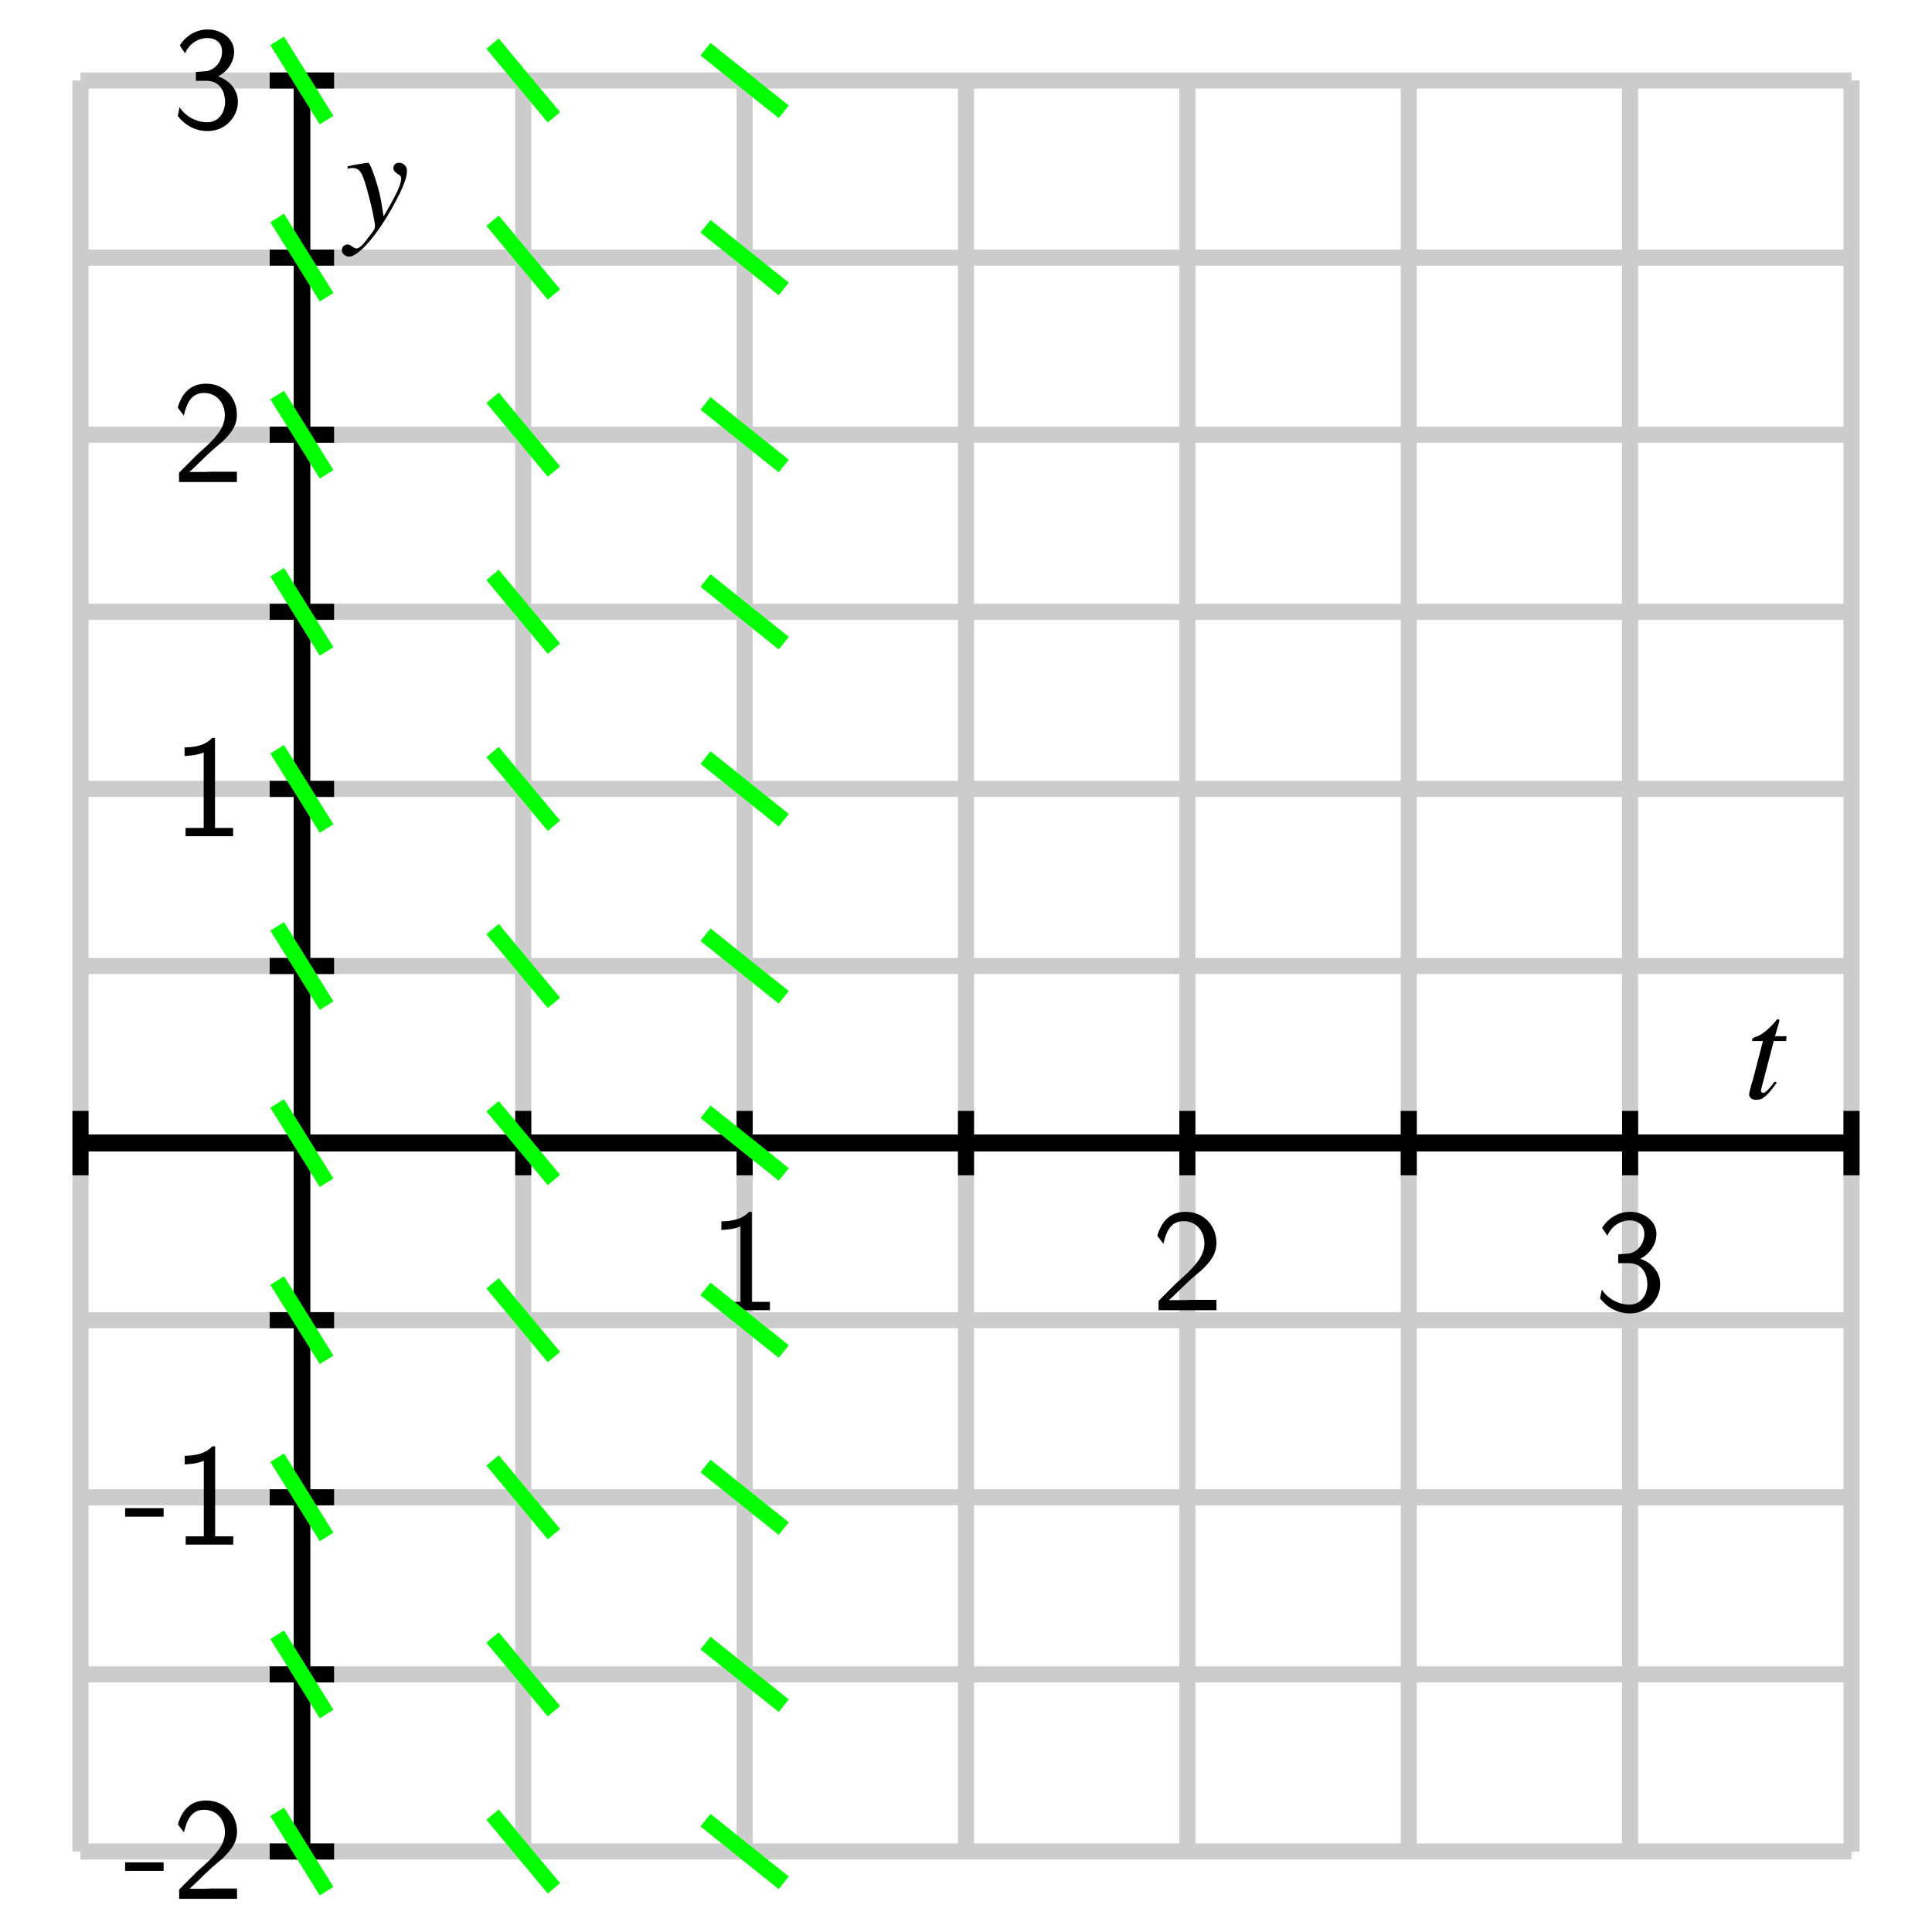
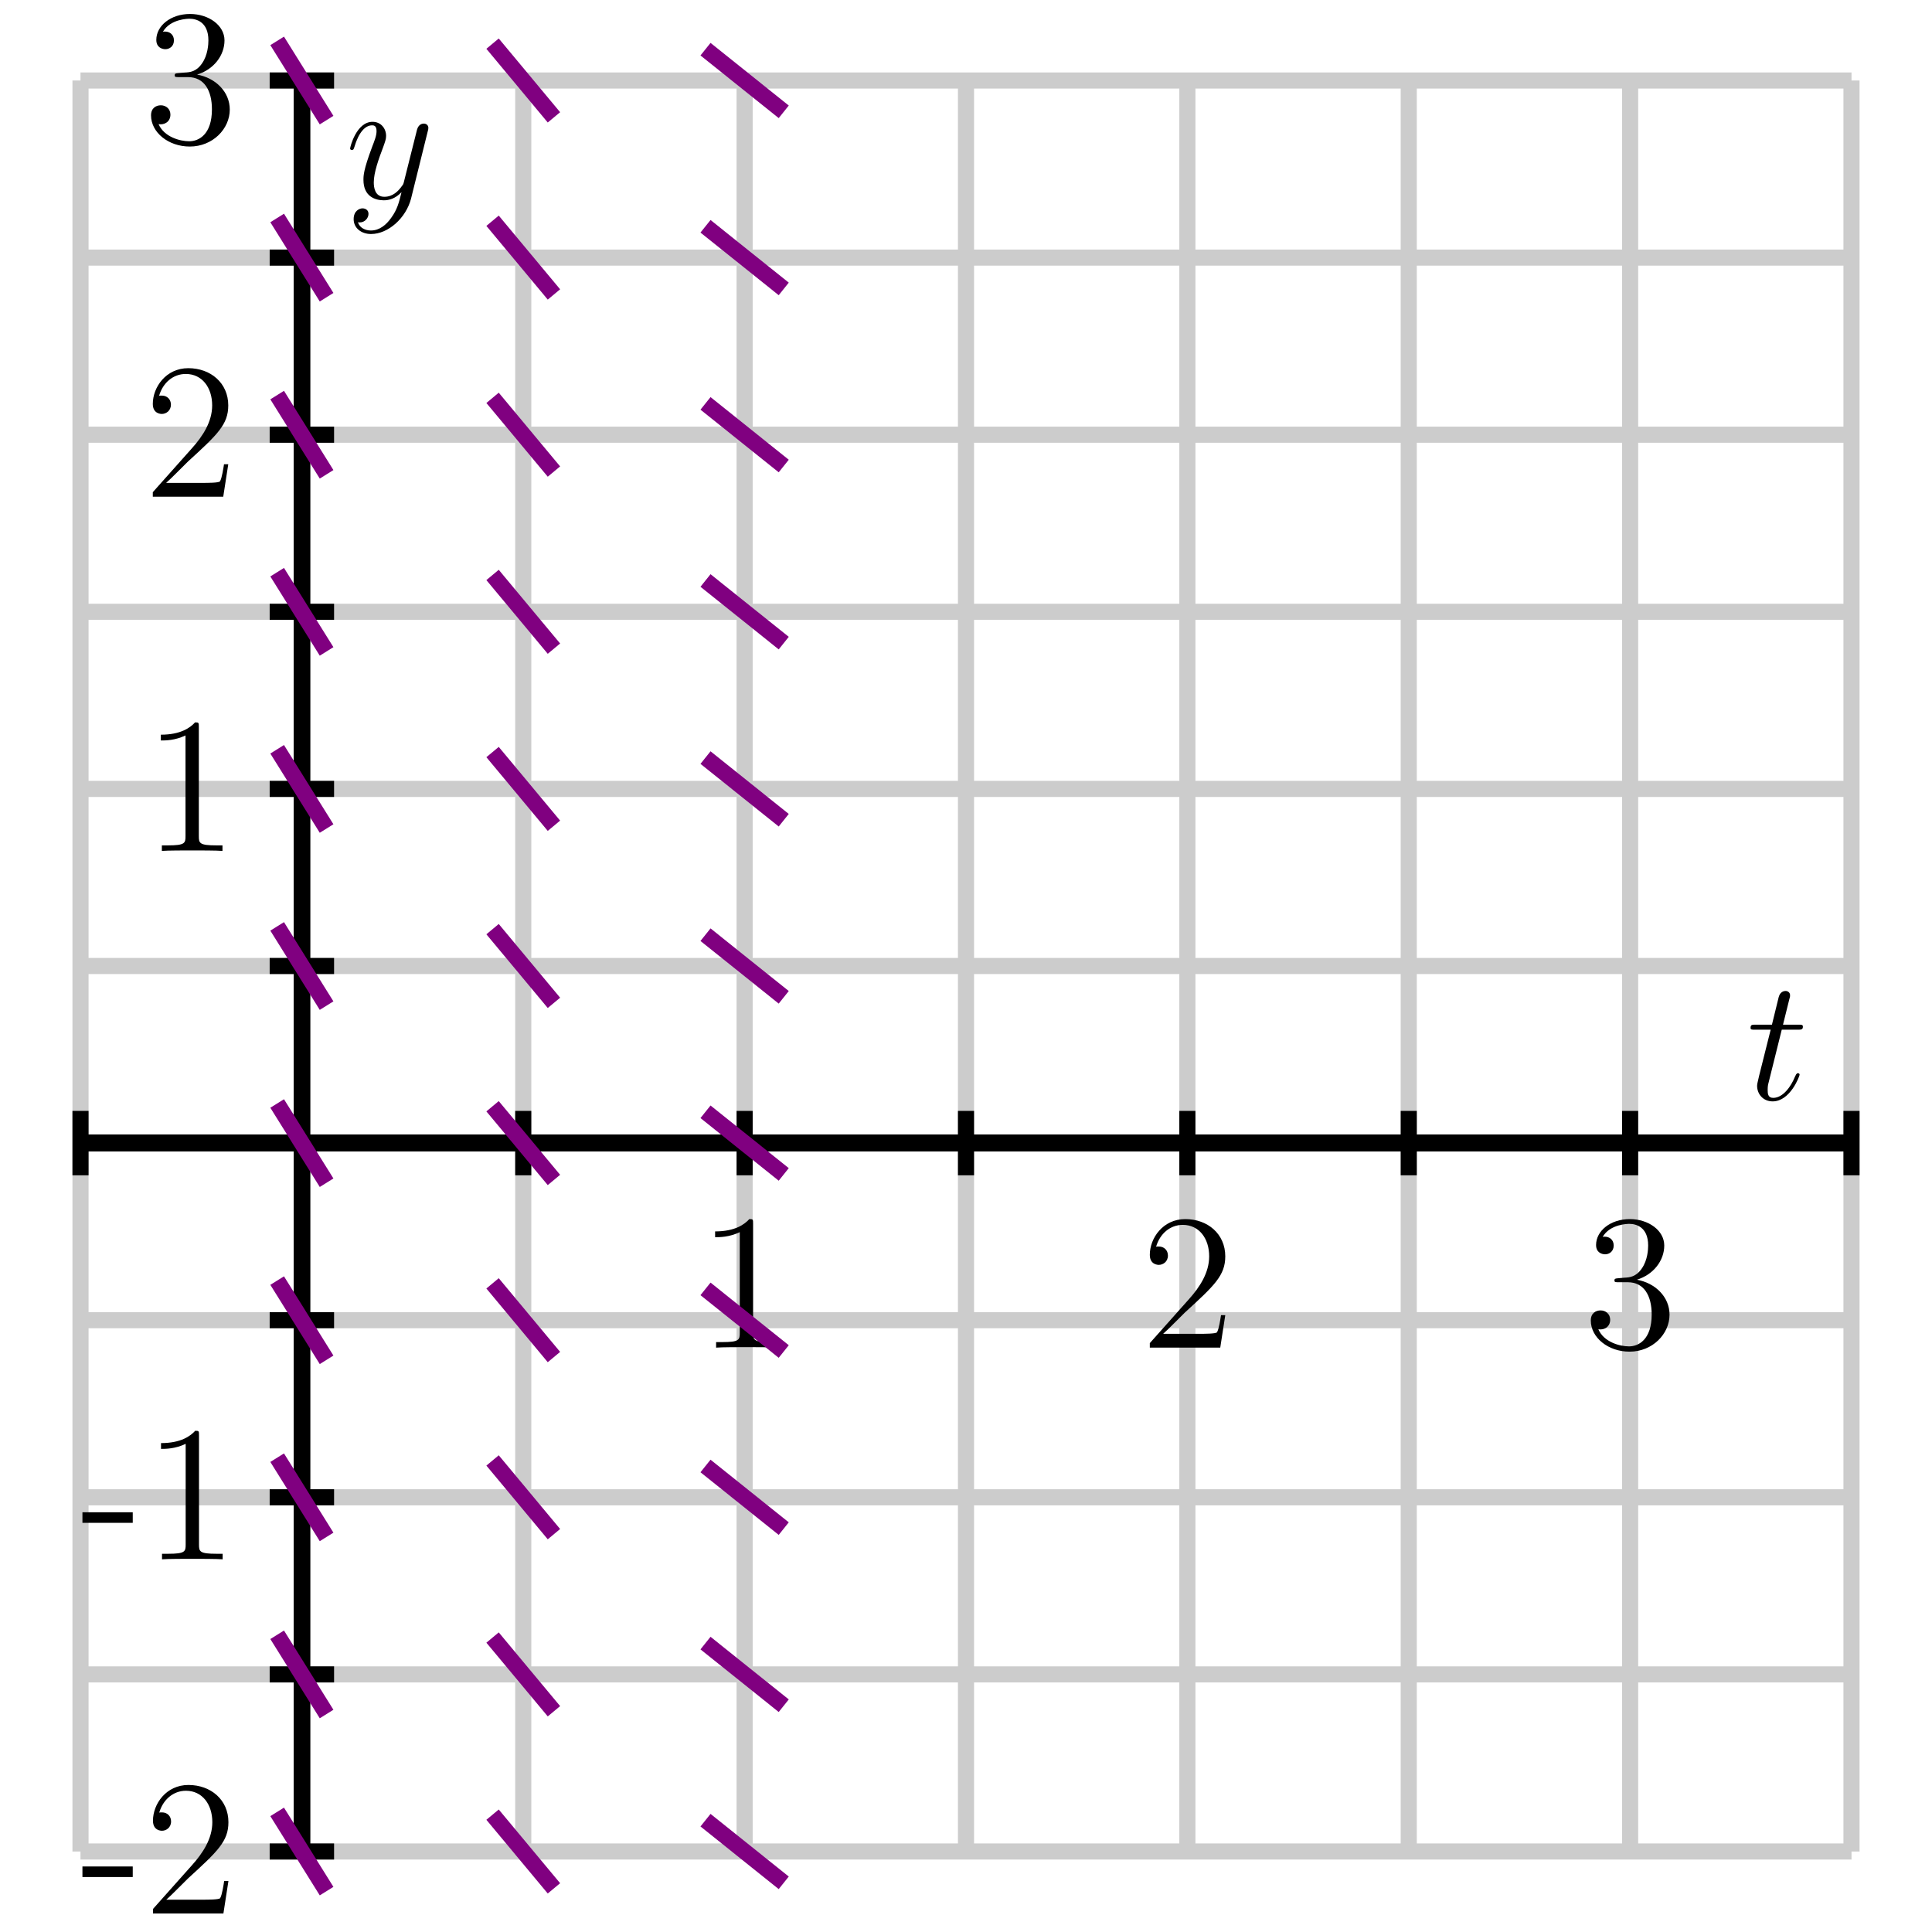
<svg xmlns="http://www.w3.org/2000/svg" xmlns:xlink="http://www.w3.org/1999/xlink" width="120pt" height="120pt" viewBox="0 0 120 120" version="1.1">
  <defs>
    <g>
      <symbol overflow="visible" id="glyph0-0">
        <path style="stroke:none;" d="" />
      </symbol>
      <symbol overflow="visible" id="glyph0-1">
-         <path style="stroke:none;" d="M 2.688 -6.109 L 2.516 -6.109 C 1.984 -5.547 1.234 -5.531 0.797 -5.516 L 0.797 -4.984 C 1.094 -5 1.531 -5.016 1.984 -5.203 L 1.984 -0.516 L 0.859 -0.516 L 0.859 0 L 3.812 0 L 3.812 -0.516 L 2.688 -0.516 Z M 2.688 -6.109 " />
+         <path style="stroke:none;" d="M 3.453 -7.688 C 3.453 -7.969 3.453 -7.984 3.219 -7.984 C 2.922 -7.656 2.328 -7.219 1.094 -7.219 L 1.094 -6.859 C 1.375 -6.859 1.969 -6.859 2.625 -7.172 L 2.625 -0.922 C 2.625 -0.484 2.594 -0.344 1.531 -0.344 L 1.156 -0.344 L 1.156 0 C 1.484 -0.031 2.656 -0.031 3.047 -0.031 C 3.438 -0.031 4.594 -0.031 4.922 0 L 4.922 -0.344 L 4.547 -0.344 C 3.484 -0.344 3.453 -0.484 3.453 -0.922 Z M 3.453 -7.688 " />
      </symbol>
      <symbol overflow="visible" id="glyph0-2">
-         <path style="stroke:none;" d="M 1.562 -1.688 L 0.453 -0.578 L 0.453 0 L 4.047 0 L 4.047 -0.641 L 2.406 -0.641 C 2.297 -0.641 2.188 -0.625 2.078 -0.625 L 1.094 -0.625 C 1.391 -0.875 2.062 -1.562 2.344 -1.812 C 2.516 -1.984 2.984 -2.359 3.156 -2.516 C 3.562 -2.922 4.047 -3.406 4.047 -4.172 C 4.047 -5.203 3.312 -6.109 2.125 -6.109 C 1.094 -6.109 0.594 -5.406 0.375 -4.625 C 0.484 -4.469 0.531 -4.422 0.547 -4.391 C 0.562 -4.375 0.656 -4.25 0.75 -4.125 C 0.922 -4.828 1.172 -5.531 2 -5.531 C 2.844 -5.531 3.297 -4.844 3.297 -4.156 C 3.297 -3.391 2.797 -2.875 2.266 -2.328 Z M 1.562 -1.688 " />
+         <path style="stroke:none;" d="M 5.281 -2.016 L 5.016 -2.016 C 4.984 -1.812 4.891 -1.156 4.766 -0.953 C 4.688 -0.859 4 -0.859 3.641 -0.859 L 1.422 -0.859 C 1.734 -1.125 2.469 -1.891 2.781 -2.188 C 4.609 -3.859 5.281 -4.484 5.281 -5.672 C 5.281 -7.062 4.188 -7.984 2.797 -7.984 C 1.406 -7.984 0.594 -6.797 0.594 -5.766 C 0.594 -5.141 1.109 -5.141 1.156 -5.141 C 1.406 -5.141 1.719 -5.328 1.719 -5.719 C 1.719 -6.047 1.484 -6.281 1.156 -6.281 C 1.047 -6.281 1.016 -6.281 0.984 -6.266 C 1.219 -7.078 1.859 -7.625 2.641 -7.625 C 3.656 -7.625 4.281 -6.781 4.281 -5.672 C 4.281 -4.656 3.703 -3.766 3.016 -3 L 0.594 -0.281 L 0.594 0 L 4.969 0 Z M 5.281 -2.016 " />
      </symbol>
      <symbol overflow="visible" id="glyph0-3">
-         <path style="stroke:none;" d="M 0.828 -4.625 C 1.094 -5.25 1.672 -5.578 2.219 -5.578 C 2.688 -5.578 3.125 -5.312 3.125 -4.734 C 3.125 -4.188 2.766 -3.656 2.219 -3.531 C 2.156 -3.516 2.141 -3.516 1.5 -3.469 L 1.5 -2.922 L 2.141 -2.922 C 3.109 -2.922 3.312 -2.078 3.312 -1.625 C 3.312 -0.922 2.891 -0.344 2.203 -0.344 C 1.578 -0.344 0.875 -0.672 0.484 -1.281 L 0.375 -0.734 C 1.031 0.109 1.859 0.203 2.219 0.203 C 3.328 0.203 4.109 -0.672 4.109 -1.625 C 4.109 -2.438 3.484 -3 2.875 -3.188 C 3.562 -3.562 3.875 -4.172 3.875 -4.734 C 3.875 -5.516 3.125 -6.109 2.234 -6.109 C 1.531 -6.109 0.875 -5.734 0.5 -5.109 Z M 0.828 -4.625 " />
+         <path style="stroke:none;" d="M 2.203 -4.312 C 2 -4.297 1.953 -4.281 1.953 -4.172 C 1.953 -4.062 2.016 -4.062 2.234 -4.062 L 2.781 -4.062 C 3.797 -4.062 4.266 -3.219 4.266 -2.062 C 4.266 -0.484 3.438 -0.078 2.859 -0.078 C 2.281 -0.078 1.297 -0.344 0.953 -1.141 C 1.328 -1.078 1.688 -1.297 1.688 -1.734 C 1.688 -2.078 1.422 -2.312 1.094 -2.312 C 0.797 -2.312 0.484 -2.141 0.484 -1.688 C 0.484 -0.625 1.562 0.25 2.891 0.25 C 4.312 0.25 5.375 -0.844 5.375 -2.047 C 5.375 -3.156 4.484 -4.016 3.344 -4.219 C 4.375 -4.531 5.047 -5.406 5.047 -6.344 C 5.047 -7.281 4.062 -7.984 2.906 -7.984 C 1.703 -7.984 0.812 -7.25 0.812 -6.375 C 0.812 -5.891 1.188 -5.797 1.375 -5.797 C 1.625 -5.797 1.906 -5.969 1.906 -6.344 C 1.906 -6.719 1.625 -6.891 1.359 -6.891 C 1.281 -6.891 1.266 -6.891 1.219 -6.875 C 1.688 -7.688 2.812 -7.688 2.875 -7.688 C 3.266 -7.688 4.047 -7.516 4.047 -6.344 C 4.047 -6.109 4.016 -5.438 3.656 -4.922 C 3.297 -4.391 2.891 -4.359 2.562 -4.344 Z M 2.203 -4.312 " />
      </symbol>
      <symbol overflow="visible" id="glyph0-4">
-         <path style="stroke:none;" d="M 2.484 -1.734 L 2.484 -2.266 L 0.094 -2.266 L 0.094 -1.734 Z M 2.484 -1.734 " />
+         <path style="stroke:none;" d="M 3.25 -2.266 L 3.25 -2.922 L 0.125 -2.922 L 0.125 -2.266 Z M 3.25 -2.266 " />
      </symbol>
      <symbol overflow="visible" id="glyph1-0">
        <path style="stroke:none;" d="" />
      </symbol>
      <symbol overflow="visible" id="glyph1-1">
-         <path style="stroke:none;" d="M 2.656 -3.859 L 1.938 -3.859 L 2.203 -4.781 C 2.203 -4.797 2.203 -4.812 2.203 -4.828 C 2.203 -4.891 2.172 -4.906 2.141 -4.906 C 2.078 -4.906 2.047 -4.906 2 -4.828 C 1.641 -4.375 1.094 -3.922 0.797 -3.844 C 0.578 -3.766 0.516 -3.719 0.516 -3.625 C 0.516 -3.609 0.516 -3.594 0.516 -3.562 L 1.188 -3.562 L 0.547 -1.094 C 0.516 -1.016 0.516 -0.984 0.484 -0.906 C 0.406 -0.625 0.328 -0.312 0.328 -0.25 C 0.328 -0.047 0.516 0.094 0.766 0.094 C 1.172 0.094 1.469 -0.156 2.047 -0.984 L 1.922 -1.047 C 1.484 -0.484 1.344 -0.344 1.203 -0.344 C 1.109 -0.344 1.062 -0.406 1.062 -0.516 C 1.062 -0.531 1.062 -0.547 1.078 -0.562 L 1.859 -3.562 L 2.625 -3.562 Z M 2.656 -3.859 " />
+         <path style="stroke:none;" d="M 2.172 -4.344 L 3.156 -4.344 C 3.375 -4.344 3.484 -4.344 3.484 -4.531 C 3.484 -4.656 3.406 -4.656 3.203 -4.656 L 2.25 -4.656 L 2.641 -6.234 C 2.688 -6.375 2.688 -6.406 2.688 -6.484 C 2.688 -6.656 2.547 -6.75 2.406 -6.75 C 2.328 -6.75 2.078 -6.719 1.984 -6.375 L 1.562 -4.656 L 0.547 -4.656 C 0.328 -4.656 0.234 -4.656 0.234 -4.453 C 0.234 -4.344 0.312 -4.344 0.516 -4.344 L 1.484 -4.344 L 0.766 -1.484 C 0.688 -1.109 0.641 -1 0.641 -0.859 C 0.641 -0.359 1 0.109 1.609 0.109 C 2.703 0.109 3.281 -1.469 3.281 -1.547 C 3.281 -1.609 3.234 -1.641 3.172 -1.641 C 3.156 -1.641 3.109 -1.641 3.094 -1.594 C 3.078 -1.594 3.062 -1.578 2.984 -1.406 C 2.766 -0.859 2.266 -0.109 1.641 -0.109 C 1.312 -0.109 1.297 -0.375 1.297 -0.609 C 1.297 -0.625 1.297 -0.828 1.328 -0.953 Z M 2.172 -4.344 " />
      </symbol>
      <symbol overflow="visible" id="glyph1-2">
-         <path style="stroke:none;" d="M 0.141 -3.594 C 0.25 -3.625 0.312 -3.641 0.406 -3.641 C 0.922 -3.641 1.062 -3.406 1.469 -1.859 C 1.625 -1.281 1.844 -0.219 1.844 -0.078 C 1.844 0.078 1.797 0.219 1.656 0.375 C 1.375 0.75 1.203 0.984 1.094 1.094 C 0.906 1.281 0.797 1.359 0.688 1.359 C 0.625 1.359 0.562 1.328 0.469 1.266 C 0.328 1.156 0.234 1.109 0.141 1.109 C -0.062 1.109 -0.219 1.266 -0.219 1.453 C -0.219 1.688 -0.016 1.859 0.25 1.859 C 0.812 1.859 2 0.5 2.969 -1.281 C 3.578 -2.391 3.828 -3.031 3.828 -3.469 C 3.828 -3.75 3.609 -3.969 3.344 -3.969 C 3.125 -3.969 2.984 -3.828 2.984 -3.641 C 2.984 -3.5 3.062 -3.406 3.234 -3.281 C 3.406 -3.188 3.469 -3.109 3.469 -2.984 C 3.469 -2.625 3.141 -1.922 2.375 -0.641 L 2.203 -1.688 C 2.062 -2.484 1.562 -3.969 1.422 -3.969 L 1.391 -3.969 C 1.375 -3.953 1.344 -3.953 1.312 -3.953 C 1.219 -3.953 0.906 -3.891 0.422 -3.812 C 0.375 -3.797 0.266 -3.766 0.141 -3.75 Z M 0.141 -3.594 " />
+         <path style="stroke:none;" d="M 2.844 1.203 C 2.547 1.625 2.125 1.984 1.594 1.984 C 1.469 1.984 0.953 1.969 0.781 1.469 C 0.828 1.484 0.875 1.484 0.891 1.484 C 1.219 1.484 1.438 1.203 1.438 0.953 C 1.438 0.703 1.234 0.609 1.062 0.609 C 0.891 0.609 0.516 0.75 0.516 1.281 C 0.516 1.828 0.984 2.203 1.594 2.203 C 2.672 2.203 3.766 1.203 4.078 0.016 L 5.125 -4.203 C 5.141 -4.25 5.156 -4.312 5.156 -4.391 C 5.156 -4.547 5.031 -4.656 4.875 -4.656 C 4.766 -4.656 4.547 -4.609 4.453 -4.281 L 3.656 -1.109 C 3.609 -0.922 3.609 -0.891 3.516 -0.781 C 3.297 -0.469 2.953 -0.109 2.422 -0.109 C 1.828 -0.109 1.766 -0.703 1.766 -1 C 1.766 -1.609 2.062 -2.438 2.359 -3.219 C 2.469 -3.531 2.531 -3.688 2.531 -3.891 C 2.531 -4.344 2.219 -4.766 1.688 -4.766 C 0.688 -4.766 0.297 -3.203 0.297 -3.109 C 0.297 -3.062 0.328 -3.016 0.406 -3.016 C 0.5 -3.016 0.516 -3.062 0.562 -3.203 C 0.828 -4.109 1.234 -4.547 1.656 -4.547 C 1.75 -4.547 1.938 -4.547 1.938 -4.188 C 1.938 -3.906 1.812 -3.594 1.656 -3.188 C 1.125 -1.766 1.125 -1.422 1.125 -1.156 C 1.125 -0.125 1.859 0.109 2.391 0.109 C 2.703 0.109 3.094 0.016 3.484 -0.391 L 3.484 -0.375 C 3.328 0.266 3.219 0.688 2.844 1.203 Z M 2.844 1.203 " />
      </symbol>
    </g>
  </defs>
  <g id="surface1">
    <path style="fill:none;stroke-width:10;stroke-linecap:butt;stroke-linejoin:miter;stroke:rgb(80.077%,80.077%,80.077%);stroke-opacity:1;stroke-miterlimit:10;" d="M 50 50 L 50 1150 M 187.5 50 L 187.5 1150 M 325 50 L 325 1150 M 462.5 50 L 462.5 1150 M 600 50 L 600 1150 M 737.5 50 L 737.5 1150 M 875 50 L 875 1150 M 1012.5 50 L 1012.5 1150 M 1150 50 L 1150 1150 M 50 50 L 1150 50 M 50 160 L 1150 160 M 50 270 L 1150 270 M 50 380 L 1150 380 M 50 490 L 1150 490 M 50 600 L 1150 600 M 50 710 L 1150 710 M 50 820 L 1150 820 M 50 930 L 1150 930 M 50 1040 L 1150 1040 M 50 1150 L 1150 1150 " transform="matrix(0.1,0,0,-0.1,0,120)" />
    <path style="fill:none;stroke-width:10;stroke-linecap:butt;stroke-linejoin:miter;stroke:rgb(0%,0%,0%);stroke-opacity:1;stroke-miterlimit:10;" d="M 50 490 L 1150 490 M 187.5 50 L 187.5 1150 " transform="matrix(0.1,0,0,-0.1,0,120)" />
    <path style="fill:none;stroke-width:10;stroke-linecap:butt;stroke-linejoin:miter;stroke:rgb(0%,0%,0%);stroke-opacity:1;stroke-miterlimit:10;" d="M 50 490 L 1150 490 M 187.5 50 L 187.5 1150 M 50 470 L 50 510 " transform="matrix(0.1,0,0,-0.1,0,120)" />
    <path style="fill:none;stroke-width:10;stroke-linecap:butt;stroke-linejoin:miter;stroke:rgb(0%,0%,0%);stroke-opacity:1;stroke-miterlimit:10;" d="M 50 490 L 1150 490 M 187.5 50 L 187.5 1150 M 187.5 470 L 187.5 510 " transform="matrix(0.1,0,0,-0.1,0,120)" />
    <path style="fill:none;stroke-width:10;stroke-linecap:butt;stroke-linejoin:miter;stroke:rgb(0%,0%,0%);stroke-opacity:1;stroke-miterlimit:10;" d="M 50 490 L 1150 490 M 187.5 50 L 187.5 1150 M 325 470 L 325 510 " transform="matrix(0.1,0,0,-0.1,0,120)" />
    <path style="fill:none;stroke-width:10;stroke-linecap:butt;stroke-linejoin:miter;stroke:rgb(0%,0%,0%);stroke-opacity:1;stroke-miterlimit:10;" d="M 50 490 L 1150 490 M 187.5 50 L 187.5 1150 M 462.5 470 L 462.5 510 " transform="matrix(0.1,0,0,-0.1,0,120)" />
    <path style="fill:none;stroke-width:10;stroke-linecap:butt;stroke-linejoin:miter;stroke:rgb(0%,0%,0%);stroke-opacity:1;stroke-miterlimit:10;" d="M 50 490 L 1150 490 M 187.5 50 L 187.5 1150 M 600 470 L 600 510 " transform="matrix(0.1,0,0,-0.1,0,120)" />
    <path style="fill:none;stroke-width:10;stroke-linecap:butt;stroke-linejoin:miter;stroke:rgb(0%,0%,0%);stroke-opacity:1;stroke-miterlimit:10;" d="M 50 490 L 1150 490 M 187.5 50 L 187.5 1150 M 737.5 470 L 737.5 510 " transform="matrix(0.1,0,0,-0.1,0,120)" />
    <path style="fill:none;stroke-width:10;stroke-linecap:butt;stroke-linejoin:miter;stroke:rgb(0%,0%,0%);stroke-opacity:1;stroke-miterlimit:10;" d="M 50 490 L 1150 490 M 187.5 50 L 187.5 1150 M 875 470 L 875 510 " transform="matrix(0.1,0,0,-0.1,0,120)" />
    <path style="fill:none;stroke-width:10;stroke-linecap:butt;stroke-linejoin:miter;stroke:rgb(0%,0%,0%);stroke-opacity:1;stroke-miterlimit:10;" d="M 50 490 L 1150 490 M 187.5 50 L 187.5 1150 M 1012.5 470 L 1012.5 510 " transform="matrix(0.1,0,0,-0.1,0,120)" />
    <path style="fill:none;stroke-width:10;stroke-linecap:butt;stroke-linejoin:miter;stroke:rgb(0%,0%,0%);stroke-opacity:1;stroke-miterlimit:10;" d="M 50 490 L 1150 490 M 187.5 50 L 187.5 1150 M 1150 470 L 1150 510 " transform="matrix(0.1,0,0,-0.1,0,120)" />
    <path style="fill:none;stroke-width:10;stroke-linecap:butt;stroke-linejoin:miter;stroke:rgb(0%,0%,0%);stroke-opacity:1;stroke-miterlimit:10;" d="M 50 490 L 1150 490 M 187.5 50 L 187.5 1150 M 167.5 50 L 207.5 50 " transform="matrix(0.1,0,0,-0.1,0,120)" />
    <path style="fill:none;stroke-width:10;stroke-linecap:butt;stroke-linejoin:miter;stroke:rgb(0%,0%,0%);stroke-opacity:1;stroke-miterlimit:10;" d="M 50 490 L 1150 490 M 187.5 50 L 187.5 1150 M 167.5 160 L 207.5 160 " transform="matrix(0.1,0,0,-0.1,0,120)" />
    <path style="fill:none;stroke-width:10;stroke-linecap:butt;stroke-linejoin:miter;stroke:rgb(0%,0%,0%);stroke-opacity:1;stroke-miterlimit:10;" d="M 50 490 L 1150 490 M 187.5 50 L 187.5 1150 M 167.5 270 L 207.5 270 " transform="matrix(0.1,0,0,-0.1,0,120)" />
    <path style="fill:none;stroke-width:10;stroke-linecap:butt;stroke-linejoin:miter;stroke:rgb(0%,0%,0%);stroke-opacity:1;stroke-miterlimit:10;" d="M 50 490 L 1150 490 M 187.5 50 L 187.5 1150 M 167.5 380 L 207.5 380 " transform="matrix(0.1,0,0,-0.1,0,120)" />
    <path style="fill:none;stroke-width:10;stroke-linecap:butt;stroke-linejoin:miter;stroke:rgb(0%,0%,0%);stroke-opacity:1;stroke-miterlimit:10;" d="M 50 490 L 1150 490 M 187.5 50 L 187.5 1150 M 167.5 490 L 207.5 490 " transform="matrix(0.1,0,0,-0.1,0,120)" />
    <path style="fill:none;stroke-width:10;stroke-linecap:butt;stroke-linejoin:miter;stroke:rgb(0%,0%,0%);stroke-opacity:1;stroke-miterlimit:10;" d="M 50 490 L 1150 490 M 187.5 50 L 187.5 1150 M 167.5 600 L 207.5 600 " transform="matrix(0.1,0,0,-0.1,0,120)" />
    <path style="fill:none;stroke-width:10;stroke-linecap:butt;stroke-linejoin:miter;stroke:rgb(0%,0%,0%);stroke-opacity:1;stroke-miterlimit:10;" d="M 50 490 L 1150 490 M 187.5 50 L 187.5 1150 M 167.5 710 L 207.5 710 " transform="matrix(0.1,0,0,-0.1,0,120)" />
    <path style="fill:none;stroke-width:10;stroke-linecap:butt;stroke-linejoin:miter;stroke:rgb(0%,0%,0%);stroke-opacity:1;stroke-miterlimit:10;" d="M 50 490 L 1150 490 M 187.5 50 L 187.5 1150 M 167.5 820 L 207.5 820 " transform="matrix(0.1,0,0,-0.1,0,120)" />
    <path style="fill:none;stroke-width:10;stroke-linecap:butt;stroke-linejoin:miter;stroke:rgb(0%,0%,0%);stroke-opacity:1;stroke-miterlimit:10;" d="M 50 490 L 1150 490 M 187.5 50 L 187.5 1150 M 167.5 930 L 207.5 930 " transform="matrix(0.1,0,0,-0.1,0,120)" />
    <path style="fill:none;stroke-width:10;stroke-linecap:butt;stroke-linejoin:miter;stroke:rgb(0%,0%,0%);stroke-opacity:1;stroke-miterlimit:10;" d="M 50 490 L 1150 490 M 187.5 50 L 187.5 1150 M 167.5 1040 L 207.5 1040 " transform="matrix(0.1,0,0,-0.1,0,120)" />
    <path style="fill:none;stroke-width:10;stroke-linecap:butt;stroke-linejoin:miter;stroke:rgb(0%,0%,0%);stroke-opacity:1;stroke-miterlimit:10;" d="M 50 490 L 1150 490 M 187.5 50 L 187.5 1150 M 167.5 1150 L 207.5 1150 " transform="matrix(0.1,0,0,-0.1,0,120)" />
    <g style="fill:rgb(0%,0%,0%);fill-opacity:1;">
-       <use xlink:href="#glyph0-1" x="44.009" y="81.378" />
+       <use xlink:href="#glyph0-1" x="43.323" y="83.704" />
    </g>
    <g style="fill:rgb(0%,0%,0%);fill-opacity:1;">
-       <use xlink:href="#glyph0-2" x="71.509" y="81.378" />
+       <use xlink:href="#glyph0-2" x="70.823" y="83.704" />
    </g>
    <g style="fill:rgb(0%,0%,0%);fill-opacity:1;">
-       <use xlink:href="#glyph0-3" x="99.009" y="81.378" />
+       <use xlink:href="#glyph0-3" x="98.323" y="83.704" />
    </g>
    <g style="fill:rgb(0%,0%,0%);fill-opacity:1;">
-       <use xlink:href="#glyph0-4" x="7.678" y="117.939" />
-       <use xlink:href="#glyph0-2" x="10.675" y="117.939" />
+       <use xlink:href="#glyph0-4" x="4.995" y="118.852" />
+       <use xlink:href="#glyph0-2" x="8.907" y="118.852" />
    </g>
    <g style="fill:rgb(0%,0%,0%);fill-opacity:1;">
-       <use xlink:href="#glyph0-4" x="7.678" y="95.939" />
-       <use xlink:href="#glyph0-1" x="10.675" y="95.939" />
+       <use xlink:href="#glyph0-4" x="4.995" y="96.852" />
+       <use xlink:href="#glyph0-1" x="8.907" y="96.852" />
    </g>
    <g style="fill:rgb(0%,0%,0%);fill-opacity:1;">
-       <use xlink:href="#glyph0-1" x="10.667" y="51.939" />
+       <use xlink:href="#glyph0-1" x="8.897" y="52.852" />
    </g>
    <g style="fill:rgb(0%,0%,0%);fill-opacity:1;">
-       <use xlink:href="#glyph0-2" x="10.667" y="29.939" />
+       <use xlink:href="#glyph0-2" x="8.897" y="30.852" />
    </g>
    <g style="fill:rgb(0%,0%,0%);fill-opacity:1;">
-       <use xlink:href="#glyph0-3" x="10.667" y="7.939" />
+       <use xlink:href="#glyph0-3" x="8.897" y="8.852" />
    </g>
    <g style="fill:rgb(0%,0%,0%);fill-opacity:1;">
-       <use xlink:href="#glyph1-1" x="108.312" y="68.221" />
+       <use xlink:href="#glyph1-1" x="108.496" y="68.3" />
    </g>
    <g style="fill:rgb(0%,0%,0%);fill-opacity:1;">
-       <use xlink:href="#glyph1-2" x="21.45" y="14.077" />
+       <use xlink:href="#glyph1-2" x="21.45" y="12.332" />
    </g>
-     <path style="fill:none;stroke-width:10;stroke-linecap:butt;stroke-linejoin:miter;stroke:rgb(0%,100%,0%);stroke-opacity:1;stroke-miterlimit:10;" d="M 172.148 74.609 L 202.852 25.391 " transform="matrix(0.1,0,0,-0.1,0,120)" />
-     <path style="fill:none;stroke-width:10;stroke-linecap:butt;stroke-linejoin:miter;stroke:rgb(0%,100%,0%);stroke-opacity:1;stroke-miterlimit:10;" d="M 172.148 184.609 L 202.852 135.391 " transform="matrix(0.1,0,0,-0.1,0,120)" />
-     <path style="fill:none;stroke-width:10;stroke-linecap:butt;stroke-linejoin:miter;stroke:rgb(0%,100%,0%);stroke-opacity:1;stroke-miterlimit:10;" d="M 172.148 294.609 L 202.852 245.391 " transform="matrix(0.1,0,0,-0.1,0,120)" />
-     <path style="fill:none;stroke-width:10;stroke-linecap:butt;stroke-linejoin:miter;stroke:rgb(0%,100%,0%);stroke-opacity:1;stroke-miterlimit:10;" d="M 172.148 404.609 L 202.852 355.391 " transform="matrix(0.1,0,0,-0.1,0,120)" />
-     <path style="fill:none;stroke-width:10;stroke-linecap:butt;stroke-linejoin:miter;stroke:rgb(0%,100%,0%);stroke-opacity:1;stroke-miterlimit:10;" d="M 172.148 514.609 L 202.852 465.391 " transform="matrix(0.1,0,0,-0.1,0,120)" />
-     <path style="fill:none;stroke-width:10;stroke-linecap:butt;stroke-linejoin:miter;stroke:rgb(0%,100%,0%);stroke-opacity:1;stroke-miterlimit:10;" d="M 172.148 624.609 L 202.852 575.391 " transform="matrix(0.1,0,0,-0.1,0,120)" />
-     <path style="fill:none;stroke-width:10;stroke-linecap:butt;stroke-linejoin:miter;stroke:rgb(0%,100%,0%);stroke-opacity:1;stroke-miterlimit:10;" d="M 172.148 734.609 L 202.852 685.391 " transform="matrix(0.1,0,0,-0.1,0,120)" />
-     <path style="fill:none;stroke-width:10;stroke-linecap:butt;stroke-linejoin:miter;stroke:rgb(0%,100%,0%);stroke-opacity:1;stroke-miterlimit:10;" d="M 172.148 844.609 L 202.852 795.391 " transform="matrix(0.1,0,0,-0.1,0,120)" />
-     <path style="fill:none;stroke-width:10;stroke-linecap:butt;stroke-linejoin:miter;stroke:rgb(0%,100%,0%);stroke-opacity:1;stroke-miterlimit:10;" d="M 172.148 954.609 L 202.852 905.391 " transform="matrix(0.1,0,0,-0.1,0,120)" />
-     <path style="fill:none;stroke-width:10;stroke-linecap:butt;stroke-linejoin:miter;stroke:rgb(0%,100%,0%);stroke-opacity:1;stroke-miterlimit:10;" d="M 172.148 1064.609 L 202.852 1015.391 " transform="matrix(0.1,0,0,-0.1,0,120)" />
-     <path style="fill:none;stroke-width:10;stroke-linecap:butt;stroke-linejoin:miter;stroke:rgb(0%,100%,0%);stroke-opacity:1;stroke-miterlimit:10;" d="M 172.148 1174.609 L 202.852 1125.391 " transform="matrix(0.1,0,0,-0.1,0,120)" />
-     <path style="fill:none;stroke-width:10;stroke-linecap:butt;stroke-linejoin:miter;stroke:rgb(0%,100%,0%);stroke-opacity:1;stroke-miterlimit:10;" d="M 305.938 72.891 L 344.062 27.109 " transform="matrix(0.1,0,0,-0.1,0,120)" />
-     <path style="fill:none;stroke-width:10;stroke-linecap:butt;stroke-linejoin:miter;stroke:rgb(0%,100%,0%);stroke-opacity:1;stroke-miterlimit:10;" d="M 305.938 182.891 L 344.062 137.109 " transform="matrix(0.1,0,0,-0.1,0,120)" />
-     <path style="fill:none;stroke-width:10;stroke-linecap:butt;stroke-linejoin:miter;stroke:rgb(0%,100%,0%);stroke-opacity:1;stroke-miterlimit:10;" d="M 305.938 292.891 L 344.062 247.109 " transform="matrix(0.1,0,0,-0.1,0,120)" />
-     <path style="fill:none;stroke-width:10;stroke-linecap:butt;stroke-linejoin:miter;stroke:rgb(0%,100%,0%);stroke-opacity:1;stroke-miterlimit:10;" d="M 305.938 402.891 L 344.062 357.109 " transform="matrix(0.1,0,0,-0.1,0,120)" />
-     <path style="fill:none;stroke-width:10;stroke-linecap:butt;stroke-linejoin:miter;stroke:rgb(0%,100%,0%);stroke-opacity:1;stroke-miterlimit:10;" d="M 305.938 512.891 L 344.062 467.109 " transform="matrix(0.1,0,0,-0.1,0,120)" />
-     <path style="fill:none;stroke-width:10;stroke-linecap:butt;stroke-linejoin:miter;stroke:rgb(0%,100%,0%);stroke-opacity:1;stroke-miterlimit:10;" d="M 305.938 622.891 L 344.062 577.109 " transform="matrix(0.1,0,0,-0.1,0,120)" />
-     <path style="fill:none;stroke-width:10;stroke-linecap:butt;stroke-linejoin:miter;stroke:rgb(0%,100%,0%);stroke-opacity:1;stroke-miterlimit:10;" d="M 305.938 732.891 L 344.062 687.109 " transform="matrix(0.1,0,0,-0.1,0,120)" />
-     <path style="fill:none;stroke-width:10;stroke-linecap:butt;stroke-linejoin:miter;stroke:rgb(0%,100%,0%);stroke-opacity:1;stroke-miterlimit:10;" d="M 305.938 842.891 L 344.062 797.109 " transform="matrix(0.1,0,0,-0.1,0,120)" />
-     <path style="fill:none;stroke-width:10;stroke-linecap:butt;stroke-linejoin:miter;stroke:rgb(0%,100%,0%);stroke-opacity:1;stroke-miterlimit:10;" d="M 305.938 952.891 L 344.062 907.109 " transform="matrix(0.1,0,0,-0.1,0,120)" />
-     <path style="fill:none;stroke-width:10;stroke-linecap:butt;stroke-linejoin:miter;stroke:rgb(0%,100%,0%);stroke-opacity:1;stroke-miterlimit:10;" d="M 305.938 1062.891 L 344.062 1017.109 " transform="matrix(0.1,0,0,-0.1,0,120)" />
-     <path style="fill:none;stroke-width:10;stroke-linecap:butt;stroke-linejoin:miter;stroke:rgb(0%,100%,0%);stroke-opacity:1;stroke-miterlimit:10;" d="M 305.938 1172.891 L 344.062 1127.109 " transform="matrix(0.1,0,0,-0.1,0,120)" />
-     <path style="fill:none;stroke-width:10;stroke-linecap:butt;stroke-linejoin:miter;stroke:rgb(0%,100%,0%);stroke-opacity:1;stroke-miterlimit:10;" d="M 438.203 69.453 L 486.797 30.547 " transform="matrix(0.1,0,0,-0.1,0,120)" />
-     <path style="fill:none;stroke-width:10;stroke-linecap:butt;stroke-linejoin:miter;stroke:rgb(0%,100%,0%);stroke-opacity:1;stroke-miterlimit:10;" d="M 438.203 179.453 L 486.797 140.547 " transform="matrix(0.1,0,0,-0.1,0,120)" />
-     <path style="fill:none;stroke-width:10;stroke-linecap:butt;stroke-linejoin:miter;stroke:rgb(0%,100%,0%);stroke-opacity:1;stroke-miterlimit:10;" d="M 438.203 289.453 L 486.797 250.547 " transform="matrix(0.1,0,0,-0.1,0,120)" />
-     <path style="fill:none;stroke-width:10;stroke-linecap:butt;stroke-linejoin:miter;stroke:rgb(0%,100%,0%);stroke-opacity:1;stroke-miterlimit:10;" d="M 438.203 399.453 L 486.797 360.547 " transform="matrix(0.1,0,0,-0.1,0,120)" />
-     <path style="fill:none;stroke-width:10;stroke-linecap:butt;stroke-linejoin:miter;stroke:rgb(0%,100%,0%);stroke-opacity:1;stroke-miterlimit:10;" d="M 438.203 509.453 L 486.797 470.547 " transform="matrix(0.1,0,0,-0.1,0,120)" />
-     <path style="fill:none;stroke-width:10;stroke-linecap:butt;stroke-linejoin:miter;stroke:rgb(0%,100%,0%);stroke-opacity:1;stroke-miterlimit:10;" d="M 438.203 619.453 L 486.797 580.547 " transform="matrix(0.1,0,0,-0.1,0,120)" />
-     <path style="fill:none;stroke-width:10;stroke-linecap:butt;stroke-linejoin:miter;stroke:rgb(0%,100%,0%);stroke-opacity:1;stroke-miterlimit:10;" d="M 438.203 729.453 L 486.797 690.547 " transform="matrix(0.1,0,0,-0.1,0,120)" />
-     <path style="fill:none;stroke-width:10;stroke-linecap:butt;stroke-linejoin:miter;stroke:rgb(0%,100%,0%);stroke-opacity:1;stroke-miterlimit:10;" d="M 438.203 839.453 L 486.797 800.547 " transform="matrix(0.1,0,0,-0.1,0,120)" />
-     <path style="fill:none;stroke-width:10;stroke-linecap:butt;stroke-linejoin:miter;stroke:rgb(0%,100%,0%);stroke-opacity:1;stroke-miterlimit:10;" d="M 438.203 949.453 L 486.797 910.547 " transform="matrix(0.1,0,0,-0.1,0,120)" />
-     <path style="fill:none;stroke-width:10;stroke-linecap:butt;stroke-linejoin:miter;stroke:rgb(0%,100%,0%);stroke-opacity:1;stroke-miterlimit:10;" d="M 438.203 1059.453 L 486.797 1020.547 " transform="matrix(0.1,0,0,-0.1,0,120)" />
-     <path style="fill:none;stroke-width:10;stroke-linecap:butt;stroke-linejoin:miter;stroke:rgb(0%,100%,0%);stroke-opacity:1;stroke-miterlimit:10;" d="M 438.203 1169.453 L 486.797 1130.547 " transform="matrix(0.1,0,0,-0.1,0,120)" />
+     <path style="fill:none;stroke-width:10;stroke-linecap:butt;stroke-linejoin:miter;stroke:rgb(50%,0%,50%);stroke-opacity:1;stroke-miterlimit:10;" d="M 172.148 74.609 L 202.852 25.391 " transform="matrix(0.1,0,0,-0.1,0,120)" />
+     <path style="fill:none;stroke-width:10;stroke-linecap:butt;stroke-linejoin:miter;stroke:rgb(50%,0%,50%);stroke-opacity:1;stroke-miterlimit:10;" d="M 172.148 184.609 L 202.852 135.391 " transform="matrix(0.1,0,0,-0.1,0,120)" />
+     <path style="fill:none;stroke-width:10;stroke-linecap:butt;stroke-linejoin:miter;stroke:rgb(50%,0%,50%);stroke-opacity:1;stroke-miterlimit:10;" d="M 172.148 294.609 L 202.852 245.391 " transform="matrix(0.1,0,0,-0.1,0,120)" />
+     <path style="fill:none;stroke-width:10;stroke-linecap:butt;stroke-linejoin:miter;stroke:rgb(50%,0%,50%);stroke-opacity:1;stroke-miterlimit:10;" d="M 172.148 404.609 L 202.852 355.391 " transform="matrix(0.1,0,0,-0.1,0,120)" />
+     <path style="fill:none;stroke-width:10;stroke-linecap:butt;stroke-linejoin:miter;stroke:rgb(50%,0%,50%);stroke-opacity:1;stroke-miterlimit:10;" d="M 172.148 514.609 L 202.852 465.391 " transform="matrix(0.1,0,0,-0.1,0,120)" />
+     <path style="fill:none;stroke-width:10;stroke-linecap:butt;stroke-linejoin:miter;stroke:rgb(50%,0%,50%);stroke-opacity:1;stroke-miterlimit:10;" d="M 172.148 624.609 L 202.852 575.391 " transform="matrix(0.1,0,0,-0.1,0,120)" />
+     <path style="fill:none;stroke-width:10;stroke-linecap:butt;stroke-linejoin:miter;stroke:rgb(50%,0%,50%);stroke-opacity:1;stroke-miterlimit:10;" d="M 172.148 734.609 L 202.852 685.391 " transform="matrix(0.1,0,0,-0.1,0,120)" />
+     <path style="fill:none;stroke-width:10;stroke-linecap:butt;stroke-linejoin:miter;stroke:rgb(50%,0%,50%);stroke-opacity:1;stroke-miterlimit:10;" d="M 172.148 844.609 L 202.852 795.391 " transform="matrix(0.1,0,0,-0.1,0,120)" />
+     <path style="fill:none;stroke-width:10;stroke-linecap:butt;stroke-linejoin:miter;stroke:rgb(50%,0%,50%);stroke-opacity:1;stroke-miterlimit:10;" d="M 172.148 954.609 L 202.852 905.391 " transform="matrix(0.1,0,0,-0.1,0,120)" />
+     <path style="fill:none;stroke-width:10;stroke-linecap:butt;stroke-linejoin:miter;stroke:rgb(50%,0%,50%);stroke-opacity:1;stroke-miterlimit:10;" d="M 172.148 1064.609 L 202.852 1015.391 " transform="matrix(0.1,0,0,-0.1,0,120)" />
+     <path style="fill:none;stroke-width:10;stroke-linecap:butt;stroke-linejoin:miter;stroke:rgb(50%,0%,50%);stroke-opacity:1;stroke-miterlimit:10;" d="M 172.148 1174.609 L 202.852 1125.391 " transform="matrix(0.1,0,0,-0.1,0,120)" />
+     <path style="fill:none;stroke-width:10;stroke-linecap:butt;stroke-linejoin:miter;stroke:rgb(50%,0%,50%);stroke-opacity:1;stroke-miterlimit:10;" d="M 305.938 72.891 L 344.062 27.109 " transform="matrix(0.1,0,0,-0.1,0,120)" />
+     <path style="fill:none;stroke-width:10;stroke-linecap:butt;stroke-linejoin:miter;stroke:rgb(50%,0%,50%);stroke-opacity:1;stroke-miterlimit:10;" d="M 305.938 182.891 L 344.062 137.109 " transform="matrix(0.1,0,0,-0.1,0,120)" />
+     <path style="fill:none;stroke-width:10;stroke-linecap:butt;stroke-linejoin:miter;stroke:rgb(50%,0%,50%);stroke-opacity:1;stroke-miterlimit:10;" d="M 305.938 292.891 L 344.062 247.109 " transform="matrix(0.1,0,0,-0.1,0,120)" />
+     <path style="fill:none;stroke-width:10;stroke-linecap:butt;stroke-linejoin:miter;stroke:rgb(50%,0%,50%);stroke-opacity:1;stroke-miterlimit:10;" d="M 305.938 402.891 L 344.062 357.109 " transform="matrix(0.1,0,0,-0.1,0,120)" />
+     <path style="fill:none;stroke-width:10;stroke-linecap:butt;stroke-linejoin:miter;stroke:rgb(50%,0%,50%);stroke-opacity:1;stroke-miterlimit:10;" d="M 305.938 512.891 L 344.062 467.109 " transform="matrix(0.1,0,0,-0.1,0,120)" />
+     <path style="fill:none;stroke-width:10;stroke-linecap:butt;stroke-linejoin:miter;stroke:rgb(50%,0%,50%);stroke-opacity:1;stroke-miterlimit:10;" d="M 305.938 622.891 L 344.062 577.109 " transform="matrix(0.1,0,0,-0.1,0,120)" />
+     <path style="fill:none;stroke-width:10;stroke-linecap:butt;stroke-linejoin:miter;stroke:rgb(50%,0%,50%);stroke-opacity:1;stroke-miterlimit:10;" d="M 305.938 732.891 L 344.062 687.109 " transform="matrix(0.1,0,0,-0.1,0,120)" />
+     <path style="fill:none;stroke-width:10;stroke-linecap:butt;stroke-linejoin:miter;stroke:rgb(50%,0%,50%);stroke-opacity:1;stroke-miterlimit:10;" d="M 305.938 842.891 L 344.062 797.109 " transform="matrix(0.1,0,0,-0.1,0,120)" />
+     <path style="fill:none;stroke-width:10;stroke-linecap:butt;stroke-linejoin:miter;stroke:rgb(50%,0%,50%);stroke-opacity:1;stroke-miterlimit:10;" d="M 305.938 952.891 L 344.062 907.109 " transform="matrix(0.1,0,0,-0.1,0,120)" />
+     <path style="fill:none;stroke-width:10;stroke-linecap:butt;stroke-linejoin:miter;stroke:rgb(50%,0%,50%);stroke-opacity:1;stroke-miterlimit:10;" d="M 305.938 1062.891 L 344.062 1017.109 " transform="matrix(0.1,0,0,-0.1,0,120)" />
+     <path style="fill:none;stroke-width:10;stroke-linecap:butt;stroke-linejoin:miter;stroke:rgb(50%,0%,50%);stroke-opacity:1;stroke-miterlimit:10;" d="M 305.938 1172.891 L 344.062 1127.109 " transform="matrix(0.1,0,0,-0.1,0,120)" />
+     <path style="fill:none;stroke-width:10;stroke-linecap:butt;stroke-linejoin:miter;stroke:rgb(50%,0%,50%);stroke-opacity:1;stroke-miterlimit:10;" d="M 438.203 69.453 L 486.797 30.547 " transform="matrix(0.1,0,0,-0.1,0,120)" />
+     <path style="fill:none;stroke-width:10;stroke-linecap:butt;stroke-linejoin:miter;stroke:rgb(50%,0%,50%);stroke-opacity:1;stroke-miterlimit:10;" d="M 438.203 179.453 L 486.797 140.547 " transform="matrix(0.1,0,0,-0.1,0,120)" />
+     <path style="fill:none;stroke-width:10;stroke-linecap:butt;stroke-linejoin:miter;stroke:rgb(50%,0%,50%);stroke-opacity:1;stroke-miterlimit:10;" d="M 438.203 289.453 L 486.797 250.547 " transform="matrix(0.1,0,0,-0.1,0,120)" />
+     <path style="fill:none;stroke-width:10;stroke-linecap:butt;stroke-linejoin:miter;stroke:rgb(50%,0%,50%);stroke-opacity:1;stroke-miterlimit:10;" d="M 438.203 399.453 L 486.797 360.547 " transform="matrix(0.1,0,0,-0.1,0,120)" />
+     <path style="fill:none;stroke-width:10;stroke-linecap:butt;stroke-linejoin:miter;stroke:rgb(50%,0%,50%);stroke-opacity:1;stroke-miterlimit:10;" d="M 438.203 509.453 L 486.797 470.547 " transform="matrix(0.1,0,0,-0.1,0,120)" />
+     <path style="fill:none;stroke-width:10;stroke-linecap:butt;stroke-linejoin:miter;stroke:rgb(50%,0%,50%);stroke-opacity:1;stroke-miterlimit:10;" d="M 438.203 619.453 L 486.797 580.547 " transform="matrix(0.1,0,0,-0.1,0,120)" />
+     <path style="fill:none;stroke-width:10;stroke-linecap:butt;stroke-linejoin:miter;stroke:rgb(50%,0%,50%);stroke-opacity:1;stroke-miterlimit:10;" d="M 438.203 729.453 L 486.797 690.547 " transform="matrix(0.1,0,0,-0.1,0,120)" />
+     <path style="fill:none;stroke-width:10;stroke-linecap:butt;stroke-linejoin:miter;stroke:rgb(50%,0%,50%);stroke-opacity:1;stroke-miterlimit:10;" d="M 438.203 839.453 L 486.797 800.547 " transform="matrix(0.1,0,0,-0.1,0,120)" />
+     <path style="fill:none;stroke-width:10;stroke-linecap:butt;stroke-linejoin:miter;stroke:rgb(50%,0%,50%);stroke-opacity:1;stroke-miterlimit:10;" d="M 438.203 949.453 L 486.797 910.547 " transform="matrix(0.1,0,0,-0.1,0,120)" />
+     <path style="fill:none;stroke-width:10;stroke-linecap:butt;stroke-linejoin:miter;stroke:rgb(50%,0%,50%);stroke-opacity:1;stroke-miterlimit:10;" d="M 438.203 1059.453 L 486.797 1020.547 " transform="matrix(0.1,0,0,-0.1,0,120)" />
+     <path style="fill:none;stroke-width:10;stroke-linecap:butt;stroke-linejoin:miter;stroke:rgb(50%,0%,50%);stroke-opacity:1;stroke-miterlimit:10;" d="M 438.203 1169.453 L 486.797 1130.547 " transform="matrix(0.1,0,0,-0.1,0,120)" />
  </g>
</svg>
